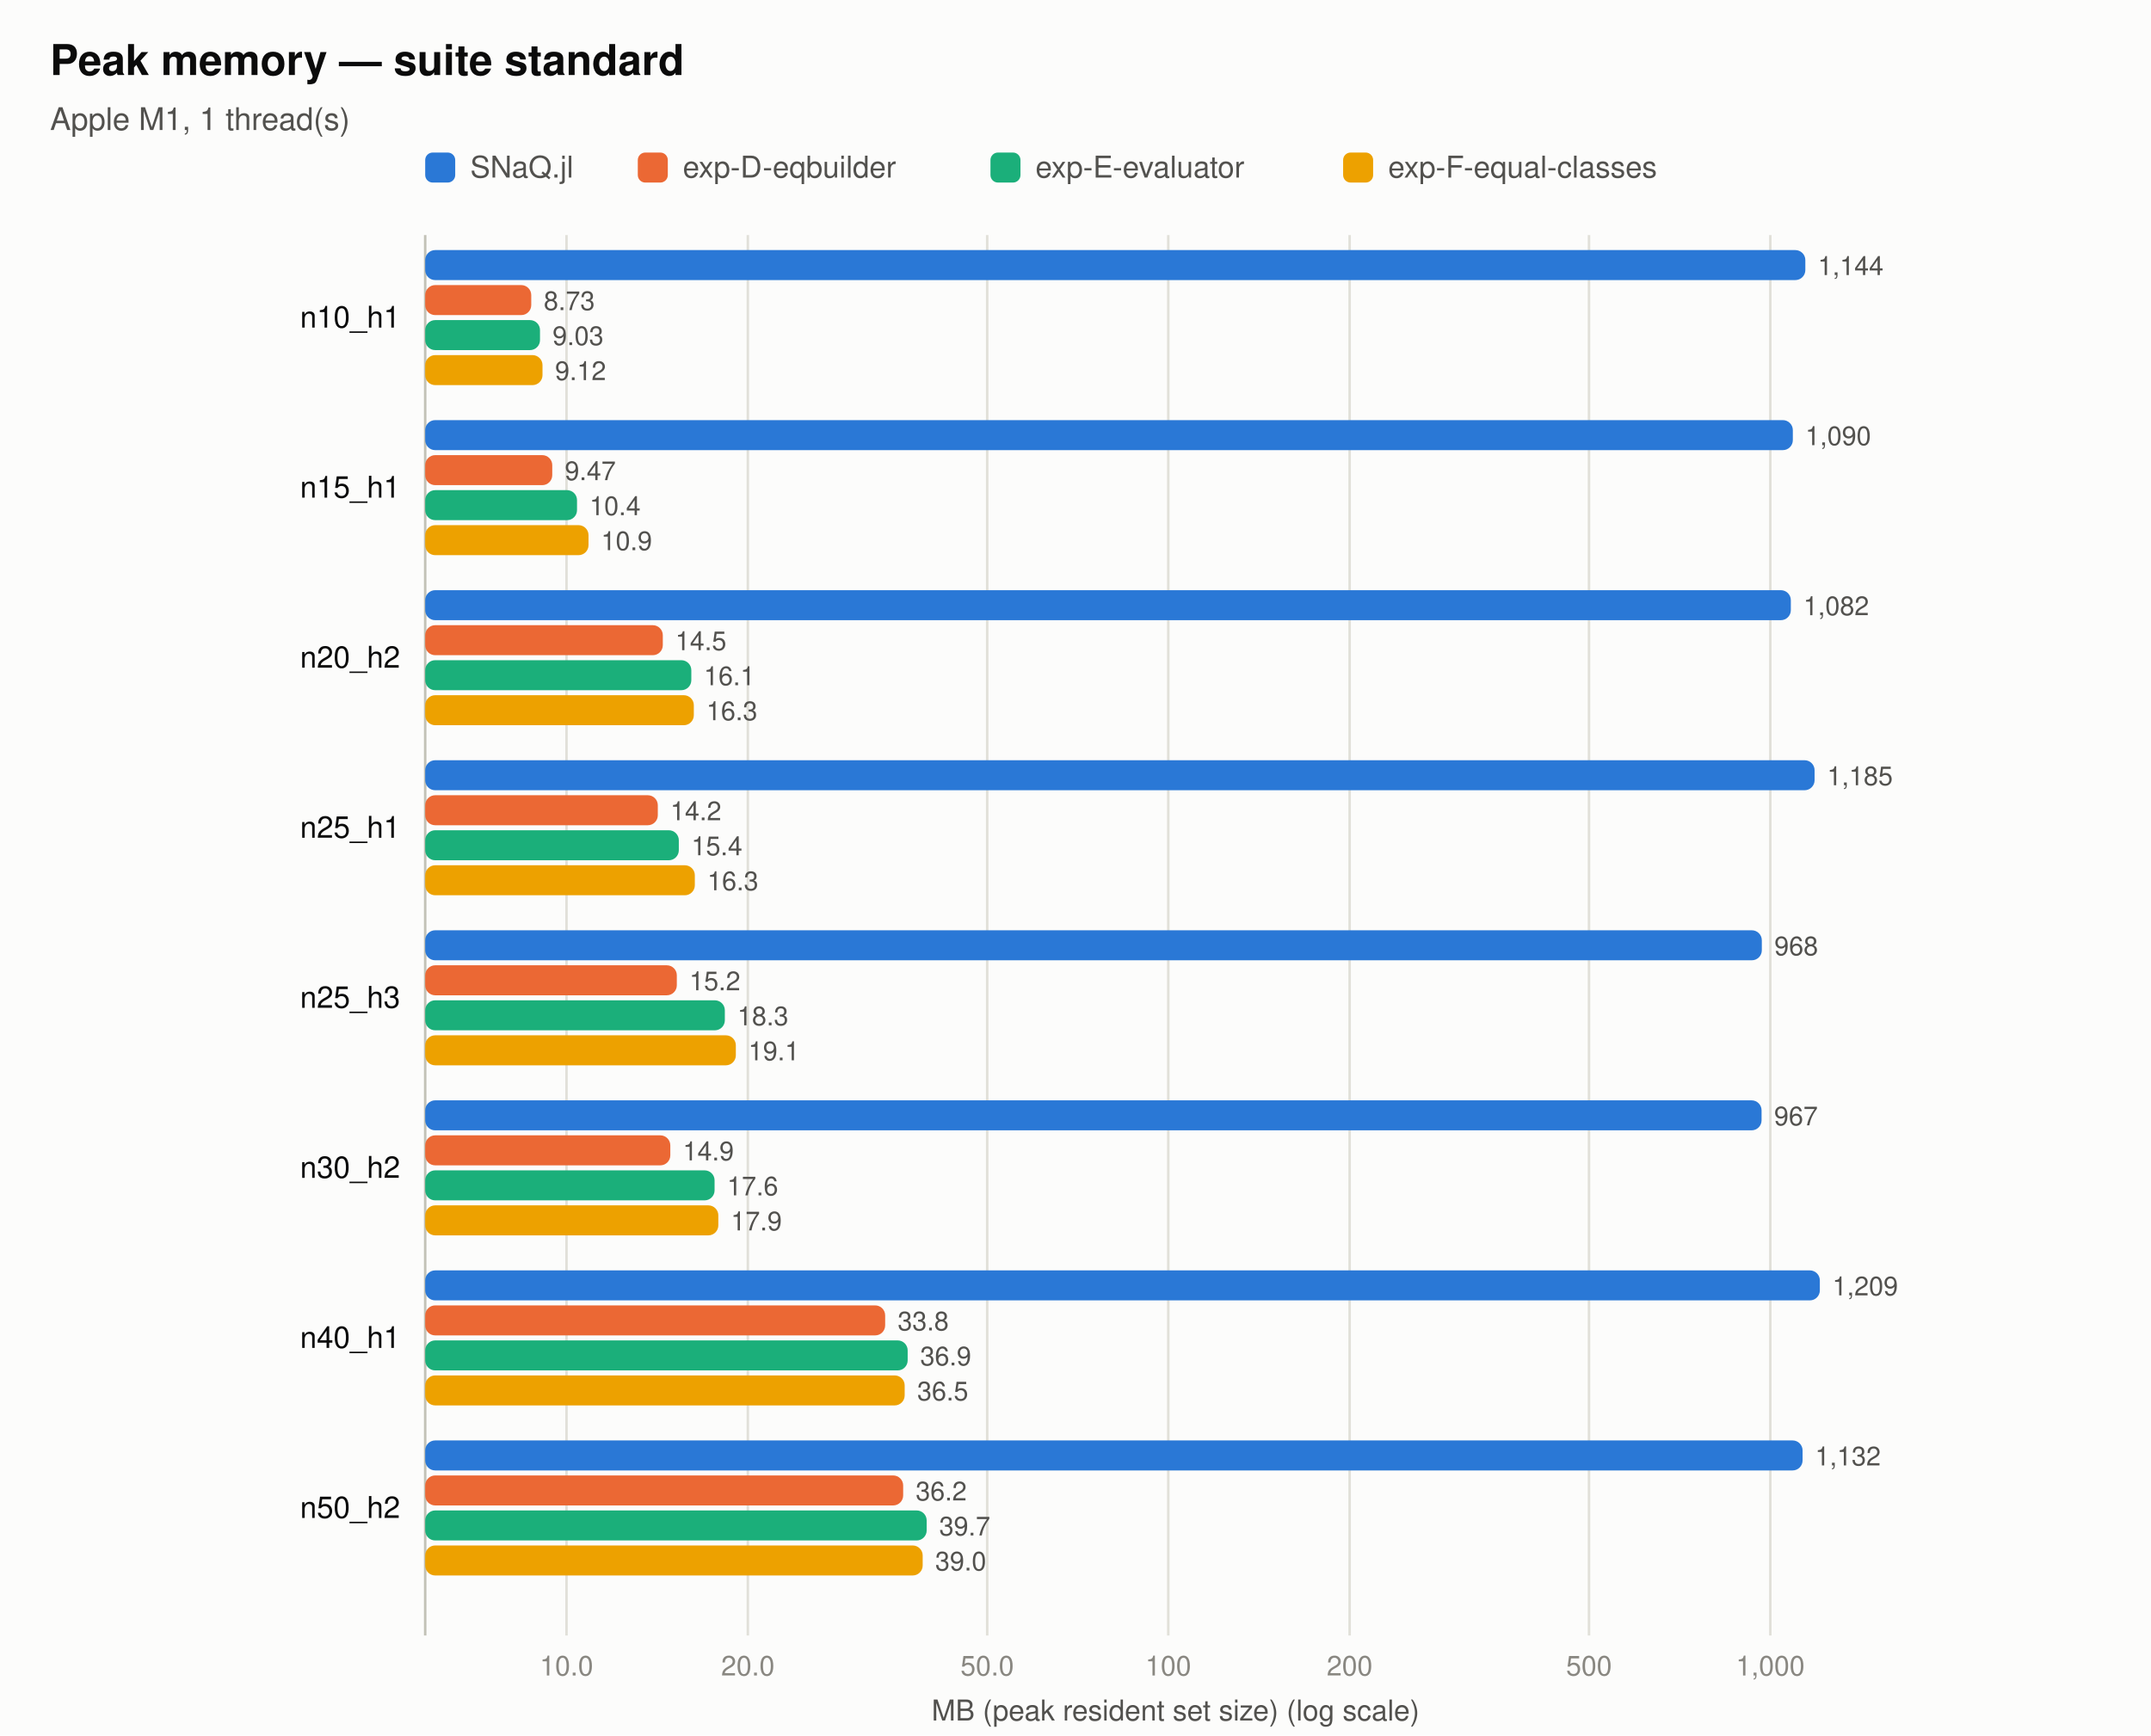
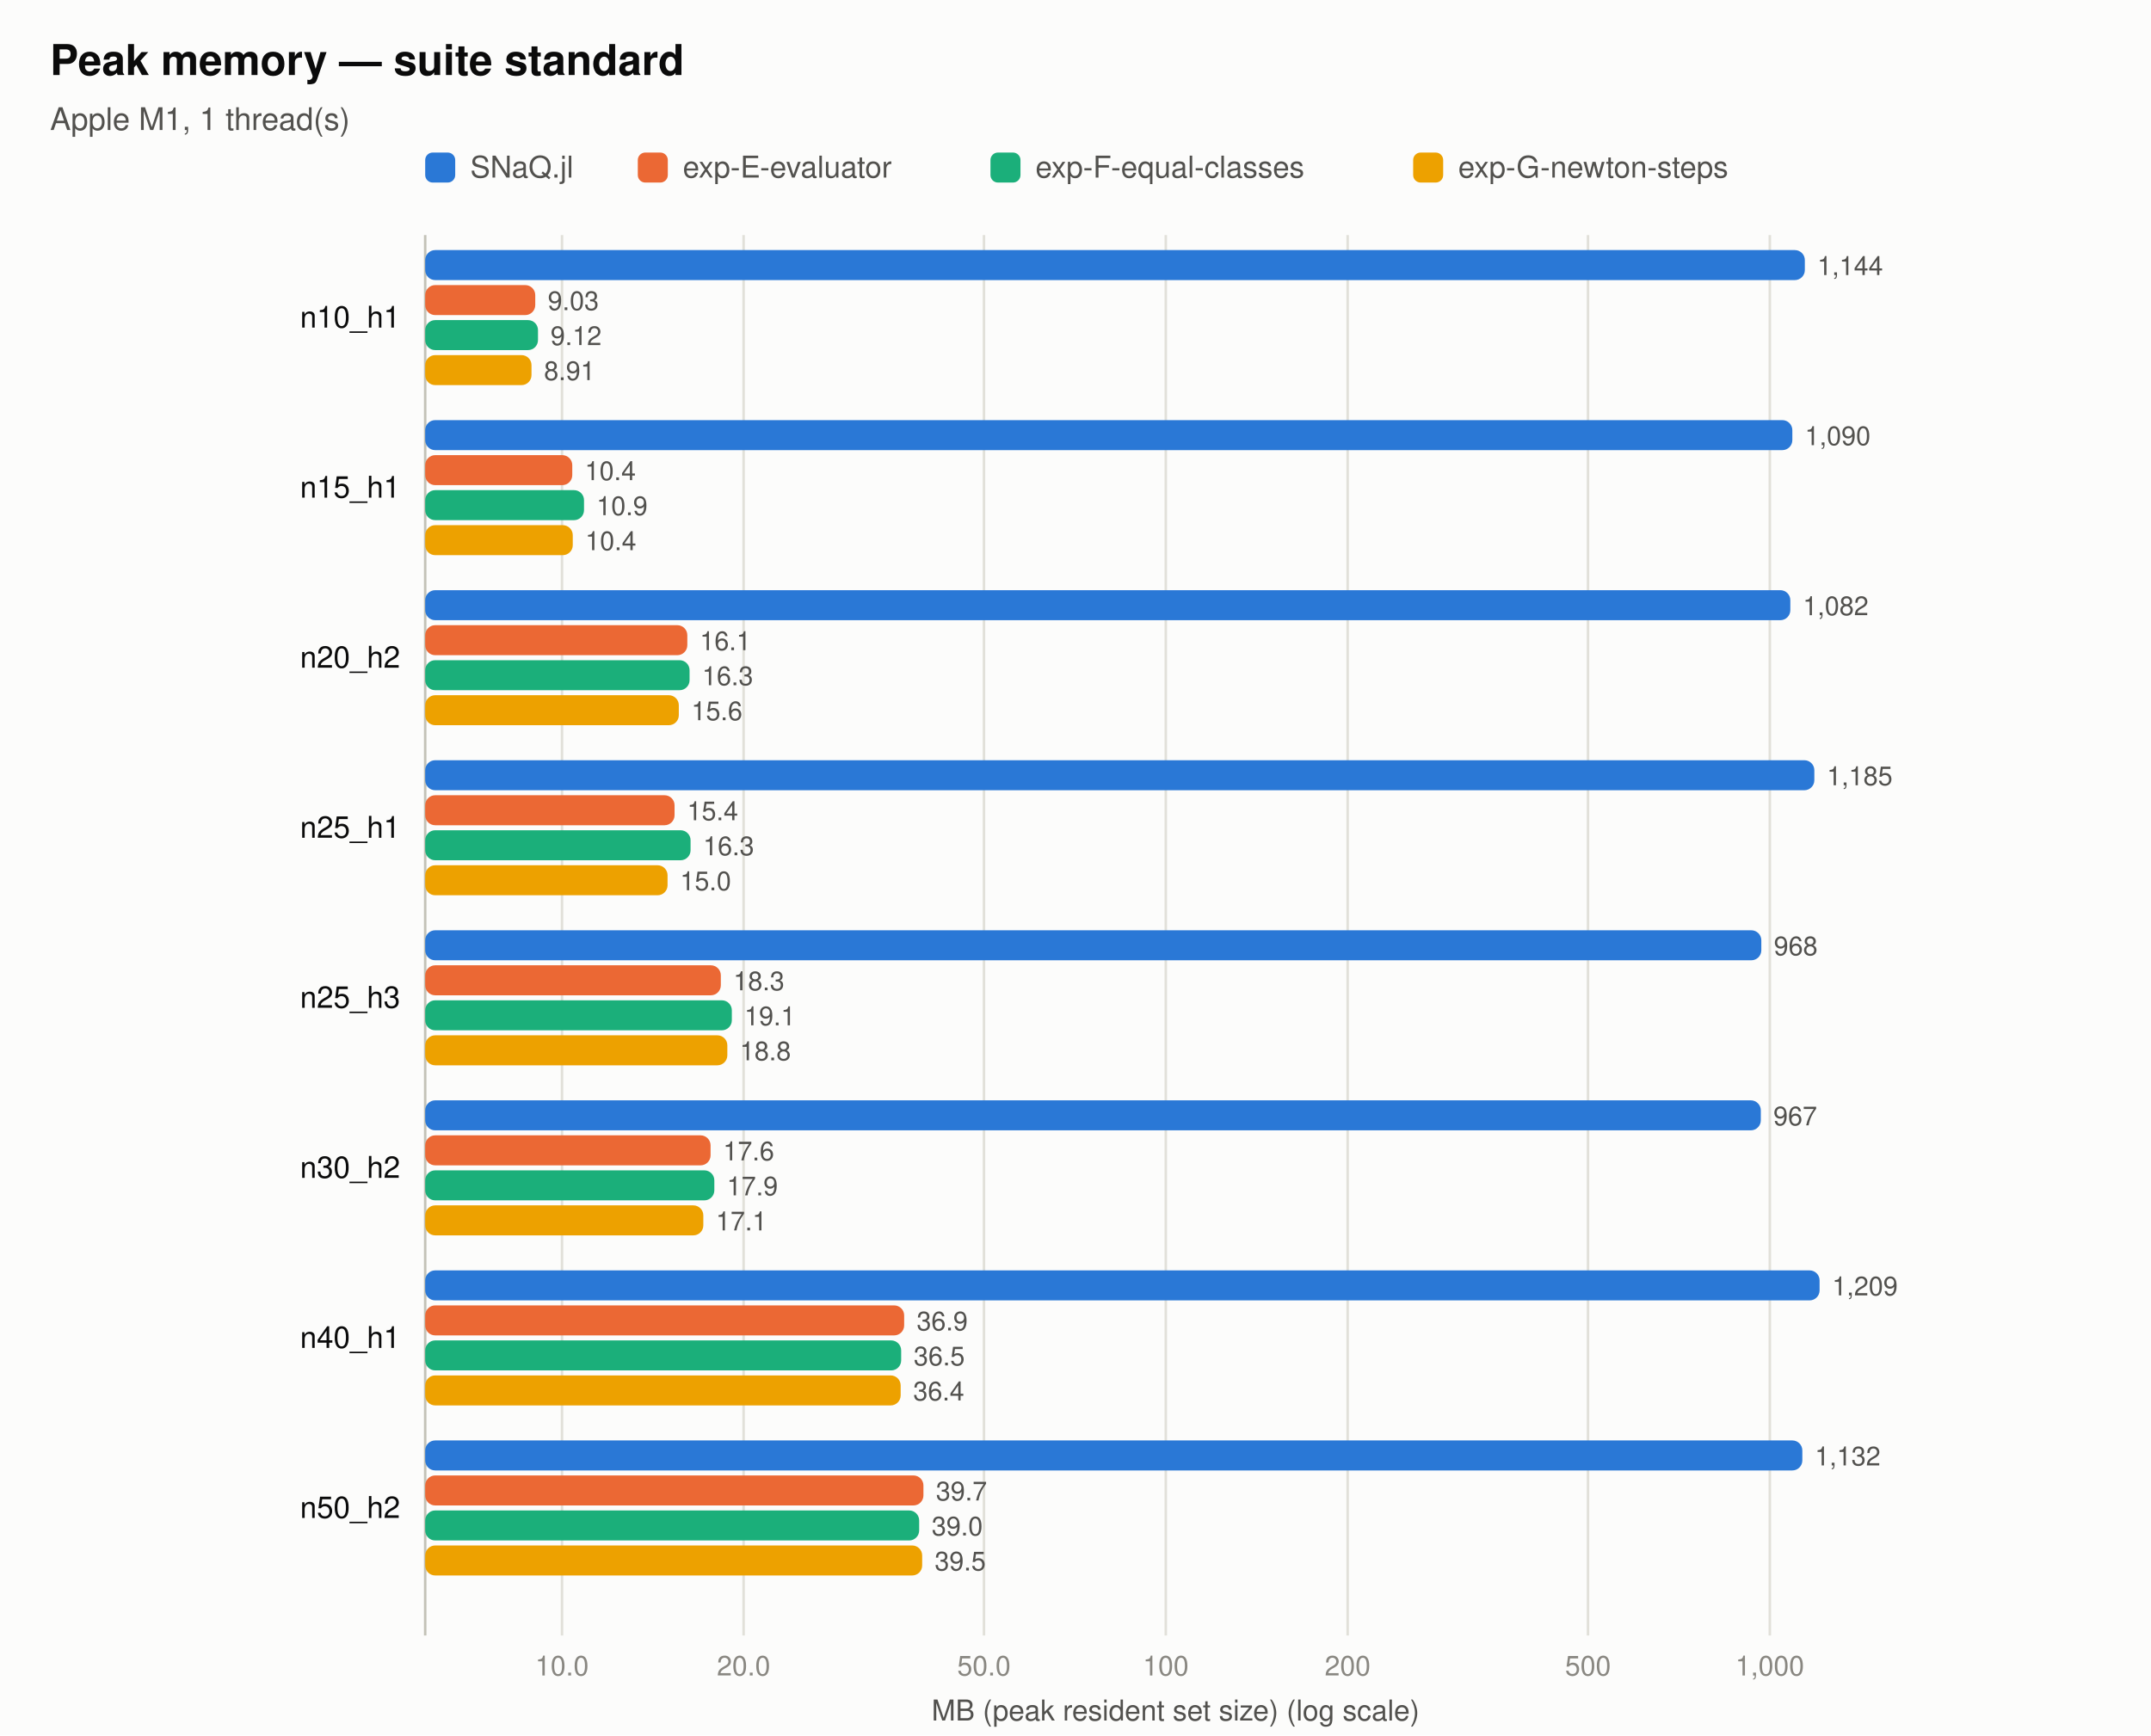
<svg xmlns="http://www.w3.org/2000/svg" width="860" height="694" viewBox="0 0 860 694" font-family="-apple-system, BlinkMacSystemFont, 'Segoe UI', Helvetica, Arial, sans-serif">
  <rect width="860" height="694" fill="#fcfcfb" />
  <text x="20" y="30" font-size="17" font-weight="600" fill="#0b0b0b">Peak memory — suite standard</text>
  <text x="20" y="52" font-size="12.5" fill="#52514e">Apple M1, 1 thread(s)</text>
  <rect x="170" y="61" width="12" height="12" rx="3" fill="#2a78d6" />
  <text x="188" y="71" font-size="12" fill="#52514e">SNaQ.jl</text>
  <rect x="255" y="61" width="12" height="12" rx="3" fill="#eb6834" />
-   <text x="273" y="71" font-size="12" fill="#52514e">exp-D-eqbuilder</text>
+   <text x="273" y="71" font-size="12" fill="#52514e">exp-E-evaluator</text>
  <rect x="396" y="61" width="12" height="12" rx="3" fill="#1baf7a" />
-   <text x="414" y="71" font-size="12" fill="#52514e">exp-E-evaluator</text>
-   <rect x="537" y="61" width="12" height="12" rx="3" fill="#eda100" />
-   <text x="555" y="71" font-size="12" fill="#52514e">exp-F-equal-classes</text>
-   <line x1="226.5" y1="94" x2="226.5" y2="654" stroke="#e1e0d9" stroke-width="1" />
-   <text x="226.5" y="670" font-size="11" fill="#898781" text-anchor="middle">10.0</text>
-   <line x1="299.0" y1="94" x2="299.0" y2="654" stroke="#e1e0d9" stroke-width="1" />
-   <text x="299.0" y="670" font-size="11" fill="#898781" text-anchor="middle">20.0</text>
-   <line x1="394.7" y1="94" x2="394.7" y2="654" stroke="#e1e0d9" stroke-width="1" />
-   <text x="394.7" y="670" font-size="11" fill="#898781" text-anchor="middle">50.0</text>
-   <line x1="467.1" y1="94" x2="467.1" y2="654" stroke="#e1e0d9" stroke-width="1" />
-   <text x="467.1" y="670" font-size="11" fill="#898781" text-anchor="middle">100</text>
-   <line x1="539.6" y1="94" x2="539.6" y2="654" stroke="#e1e0d9" stroke-width="1" />
-   <text x="539.6" y="670" font-size="11" fill="#898781" text-anchor="middle">200</text>
-   <line x1="635.3" y1="94" x2="635.3" y2="654" stroke="#e1e0d9" stroke-width="1" />
-   <text x="635.3" y="670" font-size="11" fill="#898781" text-anchor="middle">500</text>
-   <line x1="707.8" y1="94" x2="707.8" y2="654" stroke="#e1e0d9" stroke-width="1" />
-   <text x="707.8" y="670" font-size="11" fill="#898781" text-anchor="middle">1,000</text>
+   <text x="414" y="71" font-size="12" fill="#52514e">exp-F-equal-classes</text>
+   <rect x="565" y="61" width="12" height="12" rx="3" fill="#eda100" />
+   <text x="583" y="71" font-size="12" fill="#52514e">exp-G-newton-steps</text>
+   <line x1="224.7" y1="94" x2="224.7" y2="654" stroke="#e1e0d9" stroke-width="1" />
+   <text x="224.7" y="670" font-size="11" fill="#898781" text-anchor="middle">10.0</text>
+   <line x1="297.3" y1="94" x2="297.3" y2="654" stroke="#e1e0d9" stroke-width="1" />
+   <text x="297.3" y="670" font-size="11" fill="#898781" text-anchor="middle">20.0</text>
+   <line x1="393.4" y1="94" x2="393.4" y2="654" stroke="#e1e0d9" stroke-width="1" />
+   <text x="393.4" y="670" font-size="11" fill="#898781" text-anchor="middle">50.0</text>
+   <line x1="466.1" y1="94" x2="466.1" y2="654" stroke="#e1e0d9" stroke-width="1" />
+   <text x="466.1" y="670" font-size="11" fill="#898781" text-anchor="middle">100</text>
+   <line x1="538.8" y1="94" x2="538.8" y2="654" stroke="#e1e0d9" stroke-width="1" />
+   <text x="538.8" y="670" font-size="11" fill="#898781" text-anchor="middle">200</text>
+   <line x1="634.9" y1="94" x2="634.9" y2="654" stroke="#e1e0d9" stroke-width="1" />
+   <text x="634.9" y="670" font-size="11" fill="#898781" text-anchor="middle">500</text>
+   <line x1="707.6" y1="94" x2="707.6" y2="654" stroke="#e1e0d9" stroke-width="1" />
+   <text x="707.6" y="670" font-size="11" fill="#898781" text-anchor="middle">1,000</text>
  <text x="470.0" y="688" font-size="11.5" fill="#52514e" text-anchor="middle">MB (peak resident set size) (log scale)</text>
  <line x1="170.0" y1="94" x2="170.0" y2="654" stroke="#c3c2b7" stroke-width="1" />
  <text x="160" y="131.0" font-size="12" fill="#0b0b0b" text-anchor="end">n10_h1</text>
  <g>
-     <rect x="170.0" y="100" width="551.8" height="12" rx="4.0" fill="#2a78d6" />
+     <rect x="170.0" y="100" width="551.6" height="12" rx="4.0" fill="#2a78d6" />
  </g>
-   <text x="726.8" y="110" font-size="10.5" fill="#52514e" text-anchor="start">1,144</text>
+   <text x="726.6" y="110" font-size="10.5" fill="#52514e" text-anchor="start">1,144</text>
  <g>
-     <rect x="170.0" y="114" width="42.4" height="12" rx="4.0" fill="#eb6834" />
+     <rect x="170.0" y="114" width="44.0" height="12" rx="4.0" fill="#eb6834" />
  </g>
-   <text x="217.4" y="124" font-size="10.5" fill="#52514e" text-anchor="start">8.73</text>
+   <text x="219.0" y="124" font-size="10.5" fill="#52514e" text-anchor="start">9.03</text>
  <g>
-     <rect x="170.0" y="128" width="45.9" height="12" rx="4.0" fill="#1baf7a" />
+     <rect x="170.0" y="128" width="45.1" height="12" rx="4.0" fill="#1baf7a" />
  </g>
-   <text x="220.9" y="138" font-size="10.5" fill="#52514e" text-anchor="start">9.03</text>
+   <text x="220.1" y="138" font-size="10.5" fill="#52514e" text-anchor="start">9.12</text>
  <g>
-     <rect x="170.0" y="142" width="46.9" height="12" rx="4.0" fill="#eda100" />
+     <rect x="170.0" y="142" width="42.5" height="12" rx="4.0" fill="#eda100" />
  </g>
-   <text x="221.9" y="152" font-size="10.5" fill="#52514e" text-anchor="start">9.12</text>
+   <text x="217.5" y="152" font-size="10.5" fill="#52514e" text-anchor="start">8.91</text>
  <text x="160" y="199.0" font-size="12" fill="#0b0b0b" text-anchor="end">n15_h1</text>
  <g>
-     <rect x="170.0" y="168" width="546.8" height="12" rx="4.0" fill="#2a78d6" />
+     <rect x="170.0" y="168" width="546.6" height="12" rx="4.0" fill="#2a78d6" />
  </g>
-   <text x="721.8" y="178" font-size="10.5" fill="#52514e" text-anchor="start">1,090</text>
+   <text x="721.6" y="178" font-size="10.5" fill="#52514e" text-anchor="start">1,090</text>
  <g>
-     <rect x="170.0" y="182" width="50.8" height="12" rx="4.0" fill="#eb6834" />
+     <rect x="170.0" y="182" width="58.8" height="12" rx="4.0" fill="#eb6834" />
  </g>
-   <text x="225.8" y="192" font-size="10.5" fill="#52514e" text-anchor="start">9.47</text>
+   <text x="233.8" y="192" font-size="10.5" fill="#52514e" text-anchor="start">10.4</text>
  <g>
-     <rect x="170.0" y="196" width="60.7" height="12" rx="4.0" fill="#1baf7a" />
+     <rect x="170.0" y="196" width="63.5" height="12" rx="4.0" fill="#1baf7a" />
  </g>
-   <text x="235.7" y="206" font-size="10.5" fill="#52514e" text-anchor="start">10.4</text>
+   <text x="238.5" y="206" font-size="10.5" fill="#52514e" text-anchor="start">10.9</text>
  <g>
-     <rect x="170.0" y="210" width="65.3" height="12" rx="4.0" fill="#eda100" />
+     <rect x="170.0" y="210" width="59.0" height="12" rx="4.0" fill="#eda100" />
  </g>
-   <text x="240.3" y="220" font-size="10.5" fill="#52514e" text-anchor="start">10.9</text>
+   <text x="234.0" y="220" font-size="10.5" fill="#52514e" text-anchor="start">10.4</text>
  <text x="160" y="267.0" font-size="12" fill="#0b0b0b" text-anchor="end">n20_h2</text>
  <g>
-     <rect x="170.0" y="236" width="546.0" height="12" rx="4.0" fill="#2a78d6" />
+     <rect x="170.0" y="236" width="545.8" height="12" rx="4.0" fill="#2a78d6" />
  </g>
-   <text x="721.0" y="246" font-size="10.5" fill="#52514e" text-anchor="start">1,082</text>
+   <text x="720.8" y="246" font-size="10.5" fill="#52514e" text-anchor="start">1,082</text>
  <g>
-     <rect x="170.0" y="250" width="95.0" height="12" rx="4.0" fill="#eb6834" />
+     <rect x="170.0" y="250" width="104.8" height="12" rx="4.0" fill="#eb6834" />
  </g>
-   <text x="270.0" y="260" font-size="10.5" fill="#52514e" text-anchor="start">14.5</text>
+   <text x="279.8" y="260" font-size="10.5" fill="#52514e" text-anchor="start">16.1</text>
  <g>
-     <rect x="170.0" y="264" width="106.4" height="12" rx="4.0" fill="#1baf7a" />
+     <rect x="170.0" y="264" width="105.7" height="12" rx="4.0" fill="#1baf7a" />
  </g>
-   <text x="281.4" y="274" font-size="10.5" fill="#52514e" text-anchor="start">16.1</text>
+   <text x="280.7" y="274" font-size="10.5" fill="#52514e" text-anchor="start">16.3</text>
  <g>
-     <rect x="170.0" y="278" width="107.4" height="12" rx="4.0" fill="#eda100" />
+     <rect x="170.0" y="278" width="101.4" height="12" rx="4.0" fill="#eda100" />
  </g>
-   <text x="282.4" y="288" font-size="10.5" fill="#52514e" text-anchor="start">16.3</text>
+   <text x="276.4" y="288" font-size="10.5" fill="#52514e" text-anchor="start">15.6</text>
  <text x="160" y="335.0" font-size="12" fill="#0b0b0b" text-anchor="end">n25_h1</text>
  <g>
-     <rect x="170.0" y="304" width="555.5" height="12" rx="4.0" fill="#2a78d6" />
+     <rect x="170.0" y="304" width="555.4" height="12" rx="4.0" fill="#2a78d6" />
  </g>
-   <text x="730.5" y="314" font-size="10.5" fill="#52514e" text-anchor="start">1,185</text>
+   <text x="730.4" y="314" font-size="10.5" fill="#52514e" text-anchor="start">1,185</text>
  <g>
-     <rect x="170.0" y="318" width="93.0" height="12" rx="4.0" fill="#eb6834" />
+     <rect x="170.0" y="318" width="99.7" height="12" rx="4.0" fill="#eb6834" />
  </g>
-   <text x="268.0" y="328" font-size="10.5" fill="#52514e" text-anchor="start">14.2</text>
+   <text x="274.7" y="328" font-size="10.5" fill="#52514e" text-anchor="start">15.4</text>
  <g>
-     <rect x="170.0" y="332" width="101.4" height="12" rx="4.0" fill="#1baf7a" />
+     <rect x="170.0" y="332" width="106.1" height="12" rx="4.0" fill="#1baf7a" />
  </g>
-   <text x="276.4" y="342" font-size="10.5" fill="#52514e" text-anchor="start">15.4</text>
+   <text x="281.1" y="342" font-size="10.5" fill="#52514e" text-anchor="start">16.3</text>
  <g>
-     <rect x="170.0" y="346" width="107.8" height="12" rx="4.0" fill="#eda100" />
+     <rect x="170.0" y="346" width="96.9" height="12" rx="4.0" fill="#eda100" />
  </g>
-   <text x="282.8" y="356" font-size="10.5" fill="#52514e" text-anchor="start">16.3</text>
+   <text x="271.9" y="356" font-size="10.5" fill="#52514e" text-anchor="start">15.0</text>
  <text x="160" y="403.0" font-size="12" fill="#0b0b0b" text-anchor="end">n25_h3</text>
  <g>
-     <rect x="170.0" y="372" width="534.4" height="12" rx="4.0" fill="#2a78d6" />
+     <rect x="170.0" y="372" width="534.2" height="12" rx="4.0" fill="#2a78d6" />
  </g>
-   <text x="709.4" y="382" font-size="10.5" fill="#52514e" text-anchor="start">968</text>
+   <text x="709.2" y="382" font-size="10.5" fill="#52514e" text-anchor="start">968</text>
  <g>
-     <rect x="170.0" y="386" width="100.6" height="12" rx="4.0" fill="#eb6834" />
+     <rect x="170.0" y="386" width="118.2" height="12" rx="4.0" fill="#eb6834" />
  </g>
-   <text x="275.6" y="396" font-size="10.5" fill="#52514e" text-anchor="start">15.2</text>
+   <text x="293.2" y="396" font-size="10.5" fill="#52514e" text-anchor="start">18.3</text>
  <g>
-     <rect x="170.0" y="400" width="119.8" height="12" rx="4.0" fill="#1baf7a" />
+     <rect x="170.0" y="400" width="122.6" height="12" rx="4.0" fill="#1baf7a" />
  </g>
-   <text x="294.8" y="410" font-size="10.5" fill="#52514e" text-anchor="start">18.3</text>
+   <text x="297.6" y="410" font-size="10.5" fill="#52514e" text-anchor="start">19.1</text>
  <g>
-     <rect x="170.0" y="414" width="124.2" height="12" rx="4.0" fill="#eda100" />
+     <rect x="170.0" y="414" width="120.8" height="12" rx="4.0" fill="#eda100" />
  </g>
-   <text x="299.2" y="424" font-size="10.5" fill="#52514e" text-anchor="start">19.1</text>
+   <text x="295.8" y="424" font-size="10.5" fill="#52514e" text-anchor="start">18.8</text>
  <text x="160" y="471.0" font-size="12" fill="#0b0b0b" text-anchor="end">n30_h2</text>
  <g>
-     <rect x="170.0" y="440" width="534.3" height="12" rx="4.0" fill="#2a78d6" />
+     <rect x="170.0" y="440" width="534.0" height="12" rx="4.0" fill="#2a78d6" />
  </g>
-   <text x="709.3" y="450" font-size="10.5" fill="#52514e" text-anchor="start">967</text>
+   <text x="709.0" y="450" font-size="10.5" fill="#52514e" text-anchor="start">967</text>
  <g>
-     <rect x="170.0" y="454" width="98.0" height="12" rx="4.0" fill="#eb6834" />
+     <rect x="170.0" y="454" width="114.1" height="12" rx="4.0" fill="#eb6834" />
  </g>
-   <text x="273.0" y="464" font-size="10.5" fill="#52514e" text-anchor="start">14.9</text>
+   <text x="289.1" y="464" font-size="10.5" fill="#52514e" text-anchor="start">17.6</text>
  <g>
-     <rect x="170.0" y="468" width="115.7" height="12" rx="4.0" fill="#1baf7a" />
+     <rect x="170.0" y="468" width="115.6" height="12" rx="4.0" fill="#1baf7a" />
  </g>
-   <text x="290.7" y="478" font-size="10.5" fill="#52514e" text-anchor="start">17.6</text>
+   <text x="290.6" y="478" font-size="10.5" fill="#52514e" text-anchor="start">17.9</text>
  <g>
-     <rect x="170.0" y="482" width="117.2" height="12" rx="4.0" fill="#eda100" />
+     <rect x="170.0" y="482" width="111.2" height="12" rx="4.0" fill="#eda100" />
  </g>
-   <text x="292.2" y="492" font-size="10.5" fill="#52514e" text-anchor="start">17.9</text>
+   <text x="286.2" y="492" font-size="10.5" fill="#52514e" text-anchor="start">17.1</text>
  <text x="160" y="539.0" font-size="12" fill="#0b0b0b" text-anchor="end">n40_h1</text>
  <g>
-     <rect x="170.0" y="508" width="557.6" height="12" rx="4.0" fill="#2a78d6" />
+     <rect x="170.0" y="508" width="557.5" height="12" rx="4.0" fill="#2a78d6" />
  </g>
-   <text x="732.6" y="518" font-size="10.5" fill="#52514e" text-anchor="start">1,209</text>
+   <text x="732.5" y="518" font-size="10.5" fill="#52514e" text-anchor="start">1,209</text>
  <g>
-     <rect x="170.0" y="522" width="183.9" height="12" rx="4.0" fill="#eb6834" />
+     <rect x="170.0" y="522" width="191.5" height="12" rx="4.0" fill="#eb6834" />
  </g>
-   <text x="358.9" y="532" font-size="10.5" fill="#52514e" text-anchor="start">33.8</text>
+   <text x="366.5" y="532" font-size="10.5" fill="#52514e" text-anchor="start">36.9</text>
  <g>
-     <rect x="170.0" y="536" width="192.9" height="12" rx="4.0" fill="#1baf7a" />
+     <rect x="170.0" y="536" width="190.3" height="12" rx="4.0" fill="#1baf7a" />
  </g>
-   <text x="367.9" y="546" font-size="10.5" fill="#52514e" text-anchor="start">36.9</text>
+   <text x="365.3" y="546" font-size="10.5" fill="#52514e" text-anchor="start">36.5</text>
  <g>
-     <rect x="170.0" y="550" width="191.7" height="12" rx="4.0" fill="#eda100" />
+     <rect x="170.0" y="550" width="190.1" height="12" rx="4.0" fill="#eda100" />
  </g>
-   <text x="366.7" y="560" font-size="10.5" fill="#52514e" text-anchor="start">36.5</text>
+   <text x="365.1" y="560" font-size="10.5" fill="#52514e" text-anchor="start">36.4</text>
  <text x="160" y="607.0" font-size="12" fill="#0b0b0b" text-anchor="end">n50_h2</text>
  <g>
-     <rect x="170.0" y="576" width="550.7" height="12" rx="4.0" fill="#2a78d6" />
+     <rect x="170.0" y="576" width="550.6" height="12" rx="4.0" fill="#2a78d6" />
  </g>
-   <text x="725.7" y="586" font-size="10.5" fill="#52514e" text-anchor="start">1,132</text>
+   <text x="725.6" y="586" font-size="10.5" fill="#52514e" text-anchor="start">1,132</text>
  <g>
-     <rect x="170.0" y="590" width="191.1" height="12" rx="4.0" fill="#eb6834" />
+     <rect x="170.0" y="590" width="199.2" height="12" rx="4.0" fill="#eb6834" />
  </g>
-   <text x="366.1" y="600" font-size="10.5" fill="#52514e" text-anchor="start">36.2</text>
+   <text x="374.2" y="600" font-size="10.5" fill="#52514e" text-anchor="start">39.7</text>
  <g>
-     <rect x="170.0" y="604" width="200.5" height="12" rx="4.0" fill="#1baf7a" />
+     <rect x="170.0" y="604" width="197.5" height="12" rx="4.0" fill="#1baf7a" />
  </g>
-   <text x="375.5" y="614" font-size="10.5" fill="#52514e" text-anchor="start">39.7</text>
+   <text x="372.5" y="614" font-size="10.5" fill="#52514e" text-anchor="start">39.0</text>
  <g>
-     <rect x="170.0" y="618" width="198.9" height="12" rx="4.0" fill="#eda100" />
+     <rect x="170.0" y="618" width="198.7" height="12" rx="4.0" fill="#eda100" />
  </g>
-   <text x="373.9" y="628" font-size="10.5" fill="#52514e" text-anchor="start">39.0</text>
+   <text x="373.7" y="628" font-size="10.5" fill="#52514e" text-anchor="start">39.5</text>
</svg>
